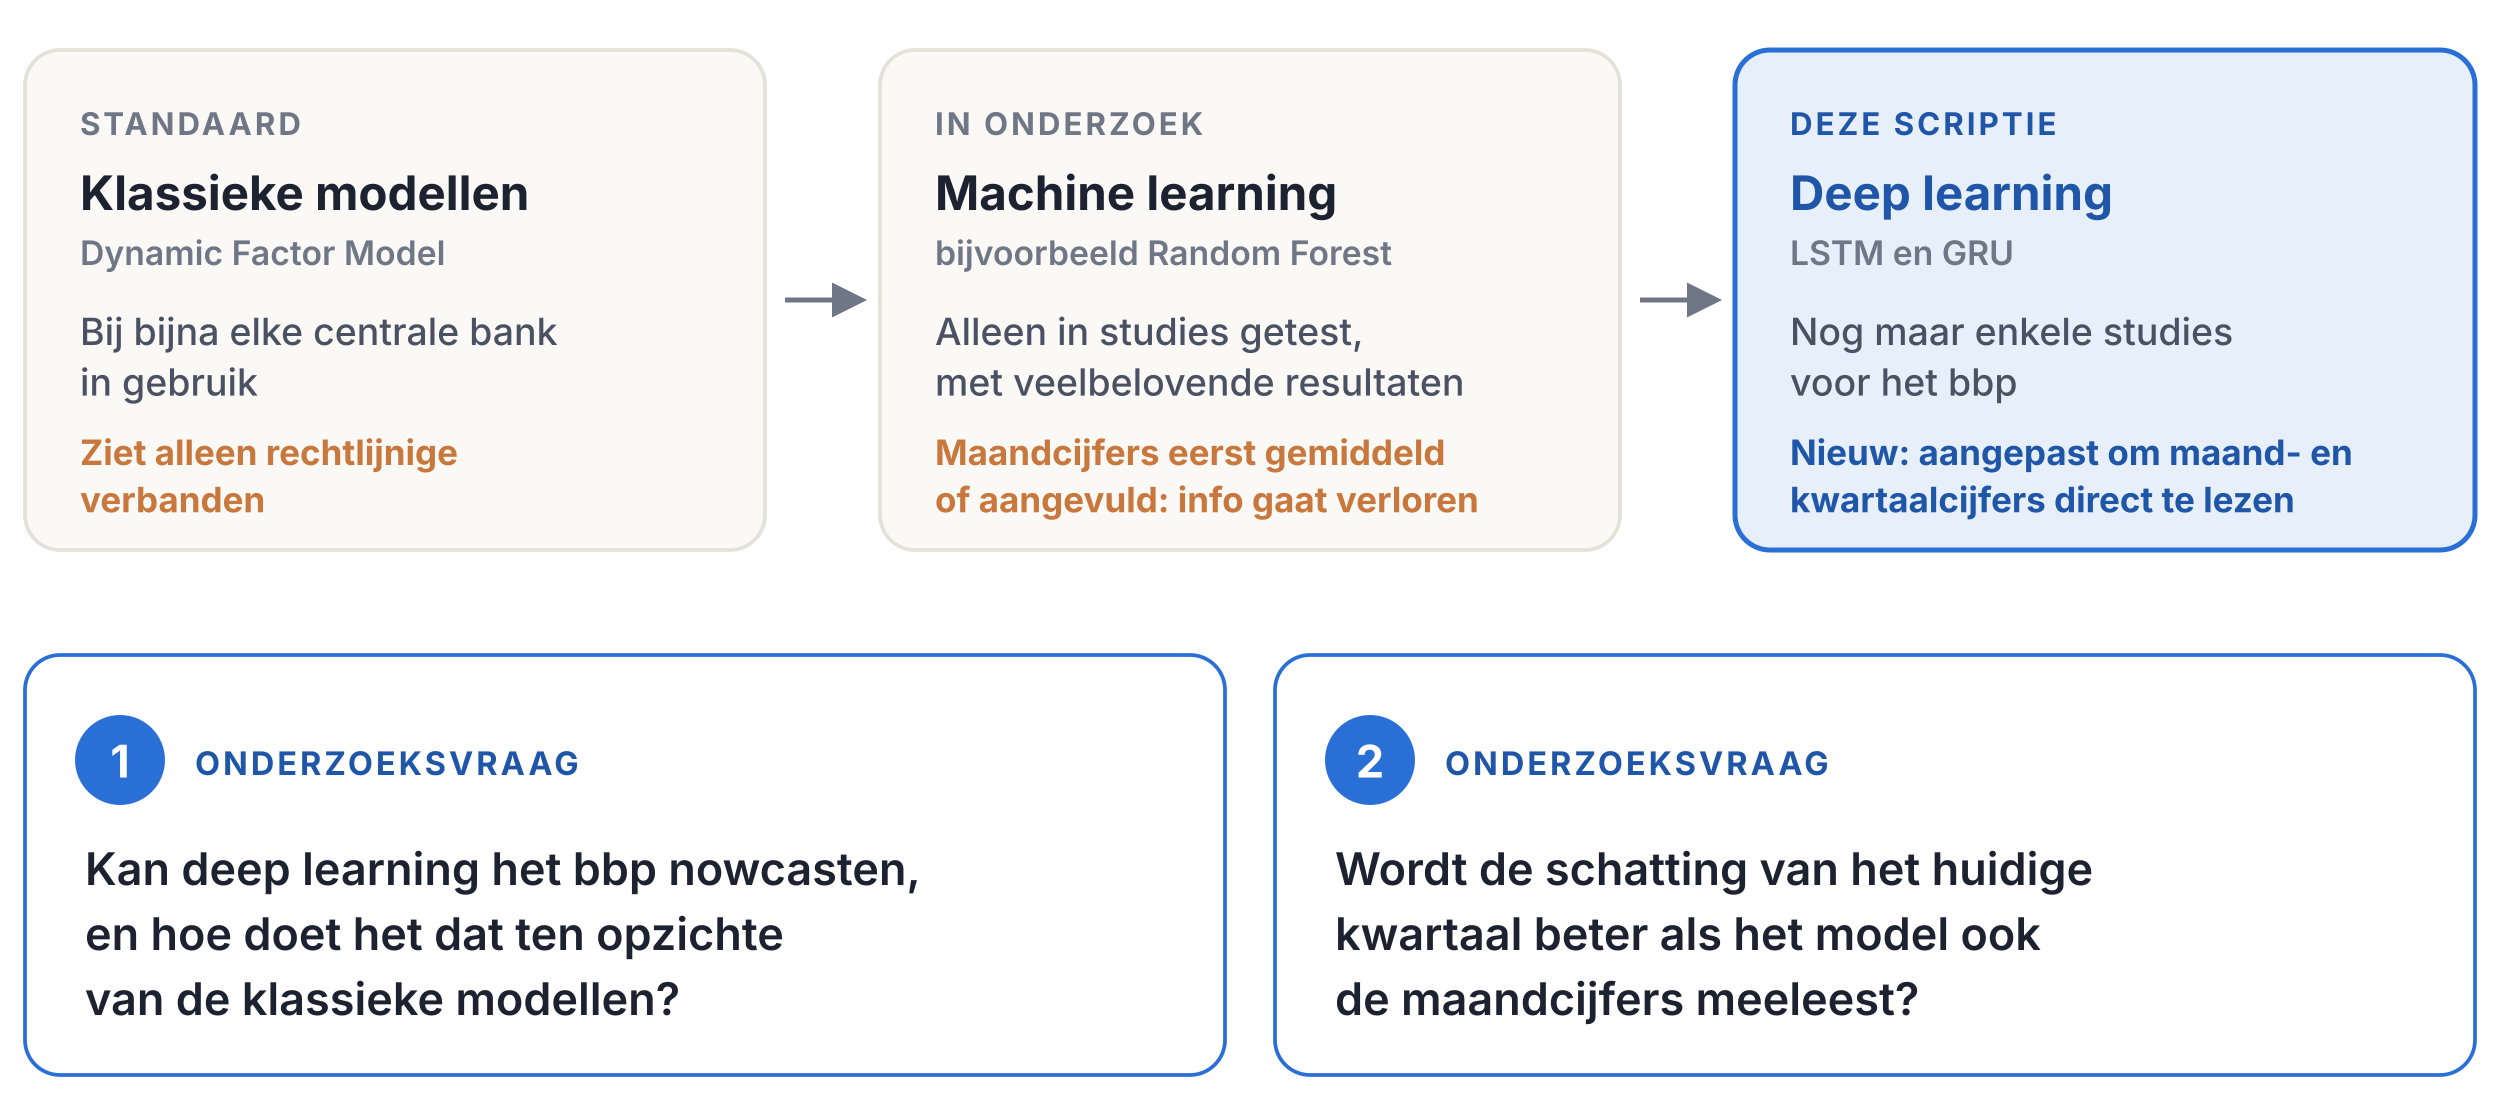
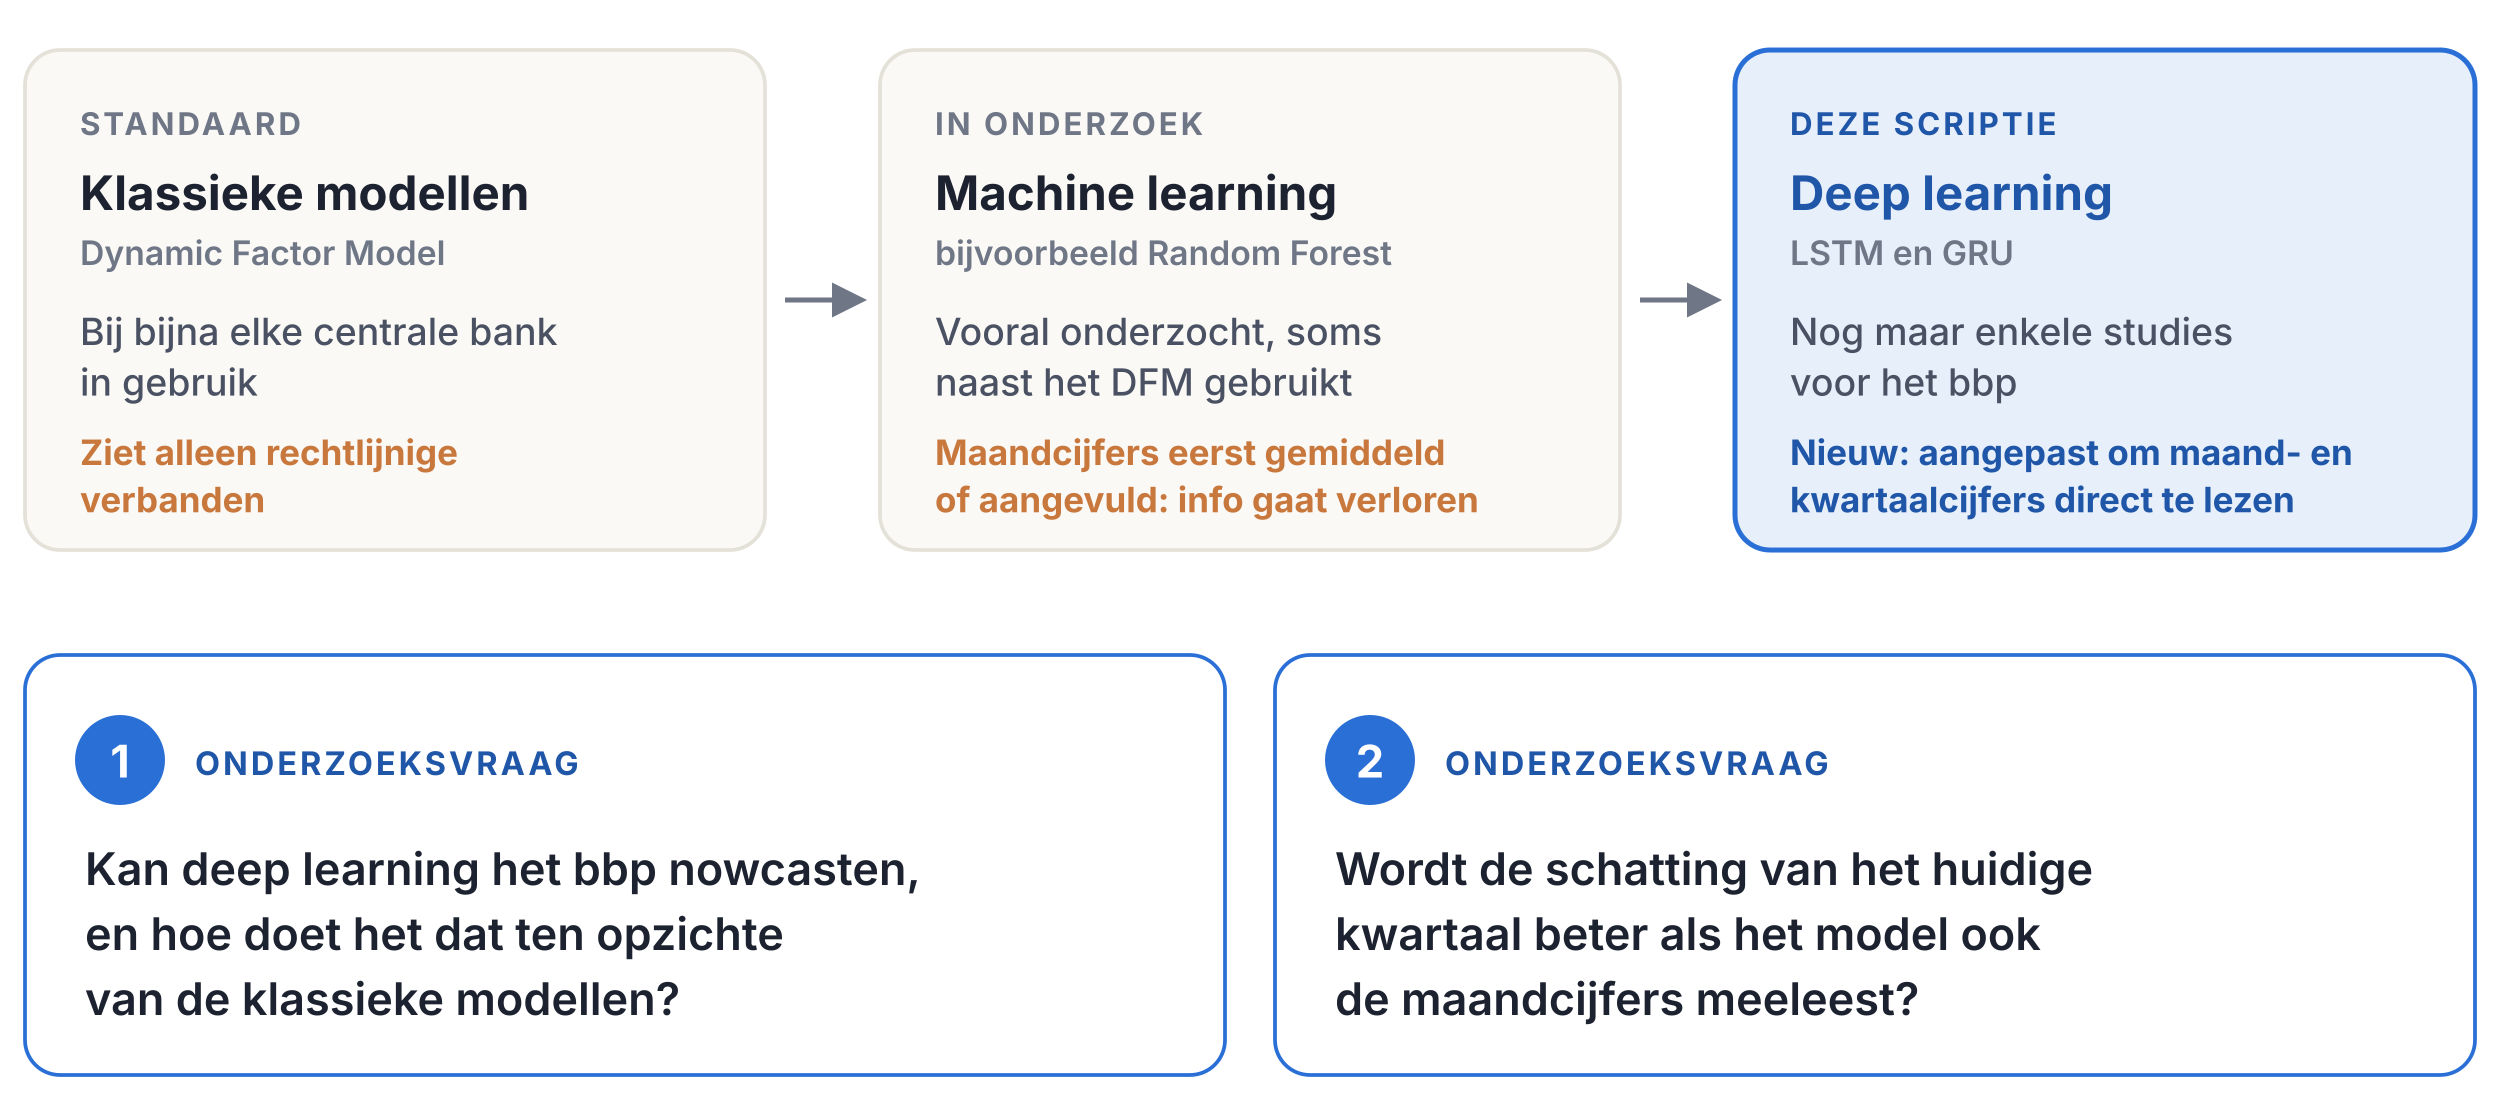
<svg xmlns="http://www.w3.org/2000/svg" viewBox="0 0 1000 440" width="1000" height="440" font-family="Inter, 'Segoe UI', Helvetica, Arial, sans-serif">
  <rect width="1000" height="440" fill="#ffffff" />
  <defs>
    <marker id="a" viewBox="0 0 10 10" refX="8" refY="5" markerWidth="7" markerHeight="7" orient="auto">
      <path d="M0,0 L10,5 L0,10 z" fill="#6f7686" />
    </marker>
  </defs>
  <rect x="10" y="20" width="296" height="200" rx="14" fill="#faf9f6" stroke="#e4e1d8" stroke-width="1.5" />
  <text x="32" y="54" font-size="12.5" fill="#6f7686" font-weight="700" text-anchor="start" letter-spacing="1.2">STANDAARD</text>
  <text x="32" y="84" font-size="19" fill="#1d2230" font-weight="700" text-anchor="start">Klassieke modellen</text>
  <text x="32" y="106" font-size="13.5" fill="#6f7686" font-weight="600" text-anchor="start">Dynamic Factor Model</text>
  <text x="32" y="138.0" font-size="15" fill="#4a5163" font-weight="500" text-anchor="start">Bij bijna elke centrale bank</text>
  <text x="32" y="158.25" font-size="15" fill="#4a5163" font-weight="500" text-anchor="start">in gebruik</text>
  <text x="32" y="186.0" font-size="14" fill="#c9783d" font-weight="700" text-anchor="start">Ziet alleen rechtlijnige</text>
  <text x="32" y="204.9" font-size="14" fill="#c9783d" font-weight="700" text-anchor="start">verbanden</text>
  <line x1="314" y1="120.0" x2="344" y2="120.0" stroke="#6f7686" stroke-width="2" marker-end="url(#a)" />
  <rect x="352" y="20" width="296" height="200" rx="14" fill="#faf9f6" stroke="#e4e1d8" stroke-width="1.5" />
  <text x="374" y="54" font-size="12.5" fill="#6f7686" font-weight="700" text-anchor="start" letter-spacing="1.2">IN ONDERZOEK</text>
  <text x="374" y="84" font-size="19" fill="#1d2230" font-weight="700" text-anchor="start">Machine learning</text>
  <text x="374" y="106" font-size="13.5" fill="#6f7686" font-weight="600" text-anchor="start">bijvoorbeeld Random Forest</text>
-   <text x="374" y="138.0" font-size="15" fill="#4a5163" font-weight="500" text-anchor="start">Alleen in studies getest,</text>
-   <text x="374" y="158.25" font-size="15" fill="#4a5163" font-weight="500" text-anchor="start">met veelbelovende resultaten</text>
+   <text x="374" y="138.0" font-size="15" fill="#4a5163" font-weight="500" text-anchor="start">Vooral onderzocht, soms</text>
+   <text x="374" y="158.25" font-size="15" fill="#4a5163" font-weight="500" text-anchor="start">naast het DFM gebruikt</text>
  <text x="374" y="186.0" font-size="14" fill="#c9783d" font-weight="700" text-anchor="start">Maandcijfers eerst gemiddeld</text>
  <text x="374" y="204.9" font-size="14" fill="#c9783d" font-weight="700" text-anchor="start">of aangevuld: info gaat verloren</text>
  <line x1="656" y1="120.0" x2="686" y2="120.0" stroke="#6f7686" stroke-width="2" marker-end="url(#a)" />
  <rect x="694" y="20" width="296" height="200" rx="14" fill="#e7effb" stroke="#2a6fd6" stroke-width="2" />
  <text x="716" y="54" font-size="12.5" fill="#1f56a8" font-weight="700" text-anchor="start" letter-spacing="1.2">DEZE SCRIPTIE</text>
  <text x="716" y="84" font-size="19" fill="#1f56a8" font-weight="700" text-anchor="start">Deep learning</text>
  <text x="716" y="106" font-size="13.5" fill="#6f7686" font-weight="600" text-anchor="start">LSTM en GRU</text>
  <text x="716" y="138.0" font-size="15" fill="#4a5163" font-weight="500" text-anchor="start">Nog maar enkele studies</text>
  <text x="716" y="158.25" font-size="15" fill="#4a5163" font-weight="500" text-anchor="start">voor het bbp</text>
  <text x="716" y="186.0" font-size="14" fill="#1f56a8" font-weight="700" text-anchor="start">Nieuw: aangepast om maand- en</text>
  <text x="716" y="204.9" font-size="14" fill="#1f56a8" font-weight="700" text-anchor="start">kwartaalcijfers direct te lezen</text>
  <rect x="10" y="262" width="480" height="168" rx="14" fill="#ffffff" stroke="#2a6fd6" stroke-width="1.5" />
  <circle cx="48" cy="304" r="18" fill="#2a6fd6" />
  <text x="48" y="311" font-size="18" fill="#ffffff" font-weight="700" text-anchor="middle">1</text>
  <text x="78" y="310" font-size="13" fill="#1f56a8" font-weight="700" text-anchor="start" letter-spacing="1.2">ONDERZOEKSVRAAG</text>
  <text x="34" y="354" font-size="18" fill="#1d2230" font-weight="600" text-anchor="start">Kan deep learning het bbp nowcasten,</text>
  <text x="34" y="380" font-size="18" fill="#1d2230" font-weight="600" text-anchor="start">en hoe doet het dat ten opzichte</text>
  <text x="34" y="406" font-size="18" fill="#1d2230" font-weight="600" text-anchor="start">van de klassieke modellen?</text>
  <rect x="510" y="262" width="480" height="168" rx="14" fill="#ffffff" stroke="#2a6fd6" stroke-width="1.5" />
  <circle cx="548" cy="304" r="18" fill="#2a6fd6" />
  <text x="548" y="311" font-size="18" fill="#ffffff" font-weight="700" text-anchor="middle">2</text>
  <text x="578" y="310" font-size="13" fill="#1f56a8" font-weight="700" text-anchor="start" letter-spacing="1.2">ONDERZOEKSVRAAG</text>
  <text x="534" y="354" font-size="18" fill="#1d2230" font-weight="600" text-anchor="start">Wordt de schatting van het huidige</text>
  <text x="534" y="380" font-size="18" fill="#1d2230" font-weight="600" text-anchor="start">kwartaal beter als het model ook</text>
  <text x="534" y="406" font-size="18" fill="#1d2230" font-weight="600" text-anchor="start">de maandcijfers meeleest?</text>
</svg>
